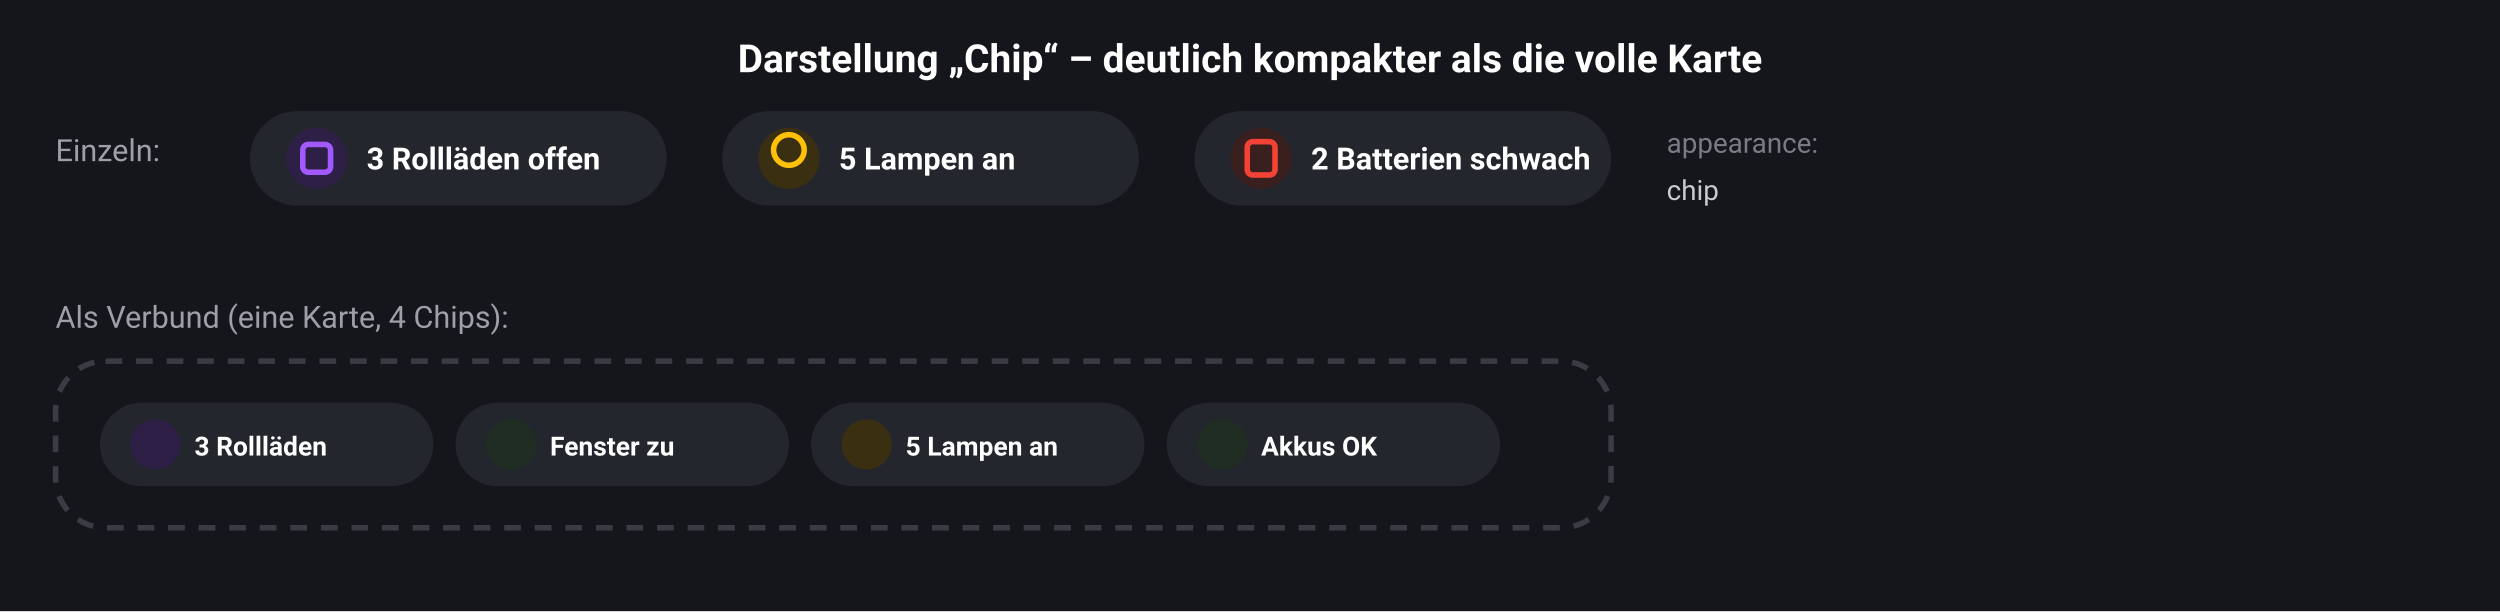
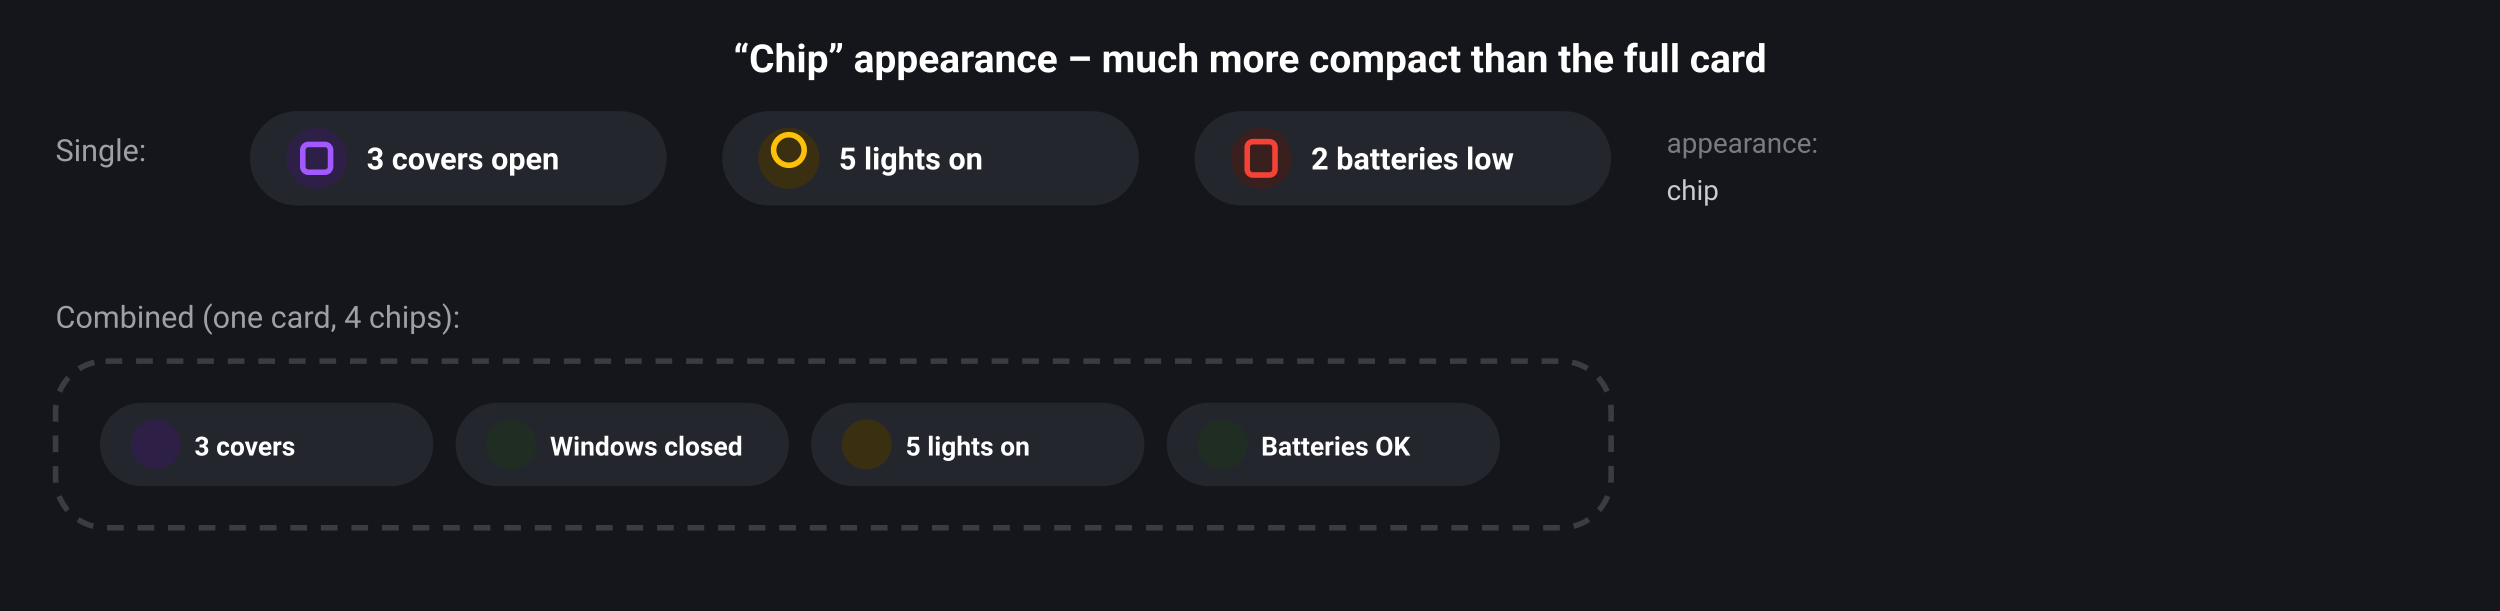
<svg xmlns="http://www.w3.org/2000/svg" viewBox="0 0 900 220" font-family="'Segoe UI', Roboto, Helvetica, Arial, sans-serif">
  <rect width="900" height="220" fill="#15161b" />
-   <text x="450" y="26" fill="#ffffff" font-size="14" font-weight="700" text-anchor="middle">Darstellung „Chip“ – deutlich kompakter als die volle Karte</text>
-   <text x="20" y="58" fill="#9ea0a8" font-size="11">Einzeln:</text>
+   <text x="450" y="26" fill="#ffffff" font-size="14" font-weight="700" text-anchor="middle">“Chip” appearance – much more compact than the full card</text>
+   <text x="20" y="58" fill="#9ea0a8" font-size="11">Single:</text>
  <g transform="translate(90,40)">
    <rect width="150" height="34" rx="17" fill="#24262d" />
    <circle cx="24" cy="17" r="11" fill="#2d1f45" />
    <rect x="19" y="12" width="10" height="10" rx="2" fill="none" stroke="#a259ff" stroke-width="2" />
-     <text x="42" y="21" fill="#ffffff" font-size="11" font-weight="600">3 Rollläden offen</text>
+     <text x="42" y="21" fill="#ffffff" font-size="11" font-weight="600">3 covers open</text>
  </g>
  <g transform="translate(260,40)">
    <rect width="150" height="34" rx="17" fill="#24262d" />
    <circle cx="24" cy="17" r="11" fill="#3a2f10" />
    <circle cx="24" cy="14" r="5.5" fill="none" stroke="#ffc107" stroke-width="2" />
-     <text x="42" y="21" fill="#ffffff" font-size="11" font-weight="600">5 Lampen an</text>
+     <text x="42" y="21" fill="#ffffff" font-size="11" font-weight="600">5 lights on</text>
  </g>
  <g transform="translate(430,40)">
    <rect width="150" height="34" rx="17" fill="#24262d" />
    <circle cx="24" cy="17" r="11" fill="#3a1f1f" />
    <rect x="19" y="11" width="10" height="12" rx="2" fill="none" stroke="#f44336" stroke-width="2" />
-     <text x="42" y="21" fill="#ffffff" font-size="11" font-weight="600">2 Batterien schwach</text>
+     <text x="42" y="21" fill="#ffffff" font-size="11" font-weight="600">2 batteries low</text>
  </g>
-   <text x="20" y="118" fill="#9ea0a8" font-size="11">Als Verbund (eine Karte, 4 Chips):</text>
+   <text x="20" y="118" fill="#9ea0a8" font-size="11">Combined (one card, 4 chips):</text>
  <rect x="20" y="130" width="560" height="60" rx="18" fill="none" stroke="#3a3c44" stroke-width="2" stroke-dasharray="6 5" />
  <g transform="translate(36,145)">
    <rect width="120" height="30" rx="15" fill="#24262d" />
    <circle cx="20" cy="15" r="9" fill="#2d1f45" />
-     <text x="34" y="19" fill="#ffffff" font-size="9.5" font-weight="600">3 Rollläden</text>
+     <text x="34" y="19" fill="#ffffff" font-size="9.5" font-weight="600">3 covers</text>
  </g>
  <g transform="translate(164,145)">
    <rect width="120" height="30" rx="15" fill="#24262d" />
    <circle cx="20" cy="15" r="9" fill="#1f2d22" />
-     <text x="34" y="19" fill="#ffffff" font-size="9.5" font-weight="600">Fenster zu</text>
+     <text x="34" y="19" fill="#ffffff" font-size="9.5" font-weight="600">Windows closed</text>
  </g>
  <g transform="translate(292,145)">
    <rect width="120" height="30" rx="15" fill="#24262d" />
    <circle cx="20" cy="15" r="9" fill="#3a2f10" />
-     <text x="34" y="19" fill="#ffffff" font-size="9.5" font-weight="600">5 Lampen an</text>
+     <text x="34" y="19" fill="#ffffff" font-size="9.5" font-weight="600">5 lights on</text>
  </g>
  <g transform="translate(420,145)">
    <rect width="120" height="30" rx="15" fill="#24262d" />
    <circle cx="20" cy="15" r="9" fill="#1f2d22" />
-     <text x="34" y="19" fill="#ffffff" font-size="9.5" font-weight="600">Akkus OK</text>
+     <text x="34" y="19" fill="#ffffff" font-size="9.5" font-weight="600">Batteries OK</text>
  </g>
  <text x="600" y="55" fill="#787b85" font-size="10" width="280">appearance:</text>
  <text x="600" y="72" fill="#c9cbd1" font-size="10">chip</text>
</svg>
